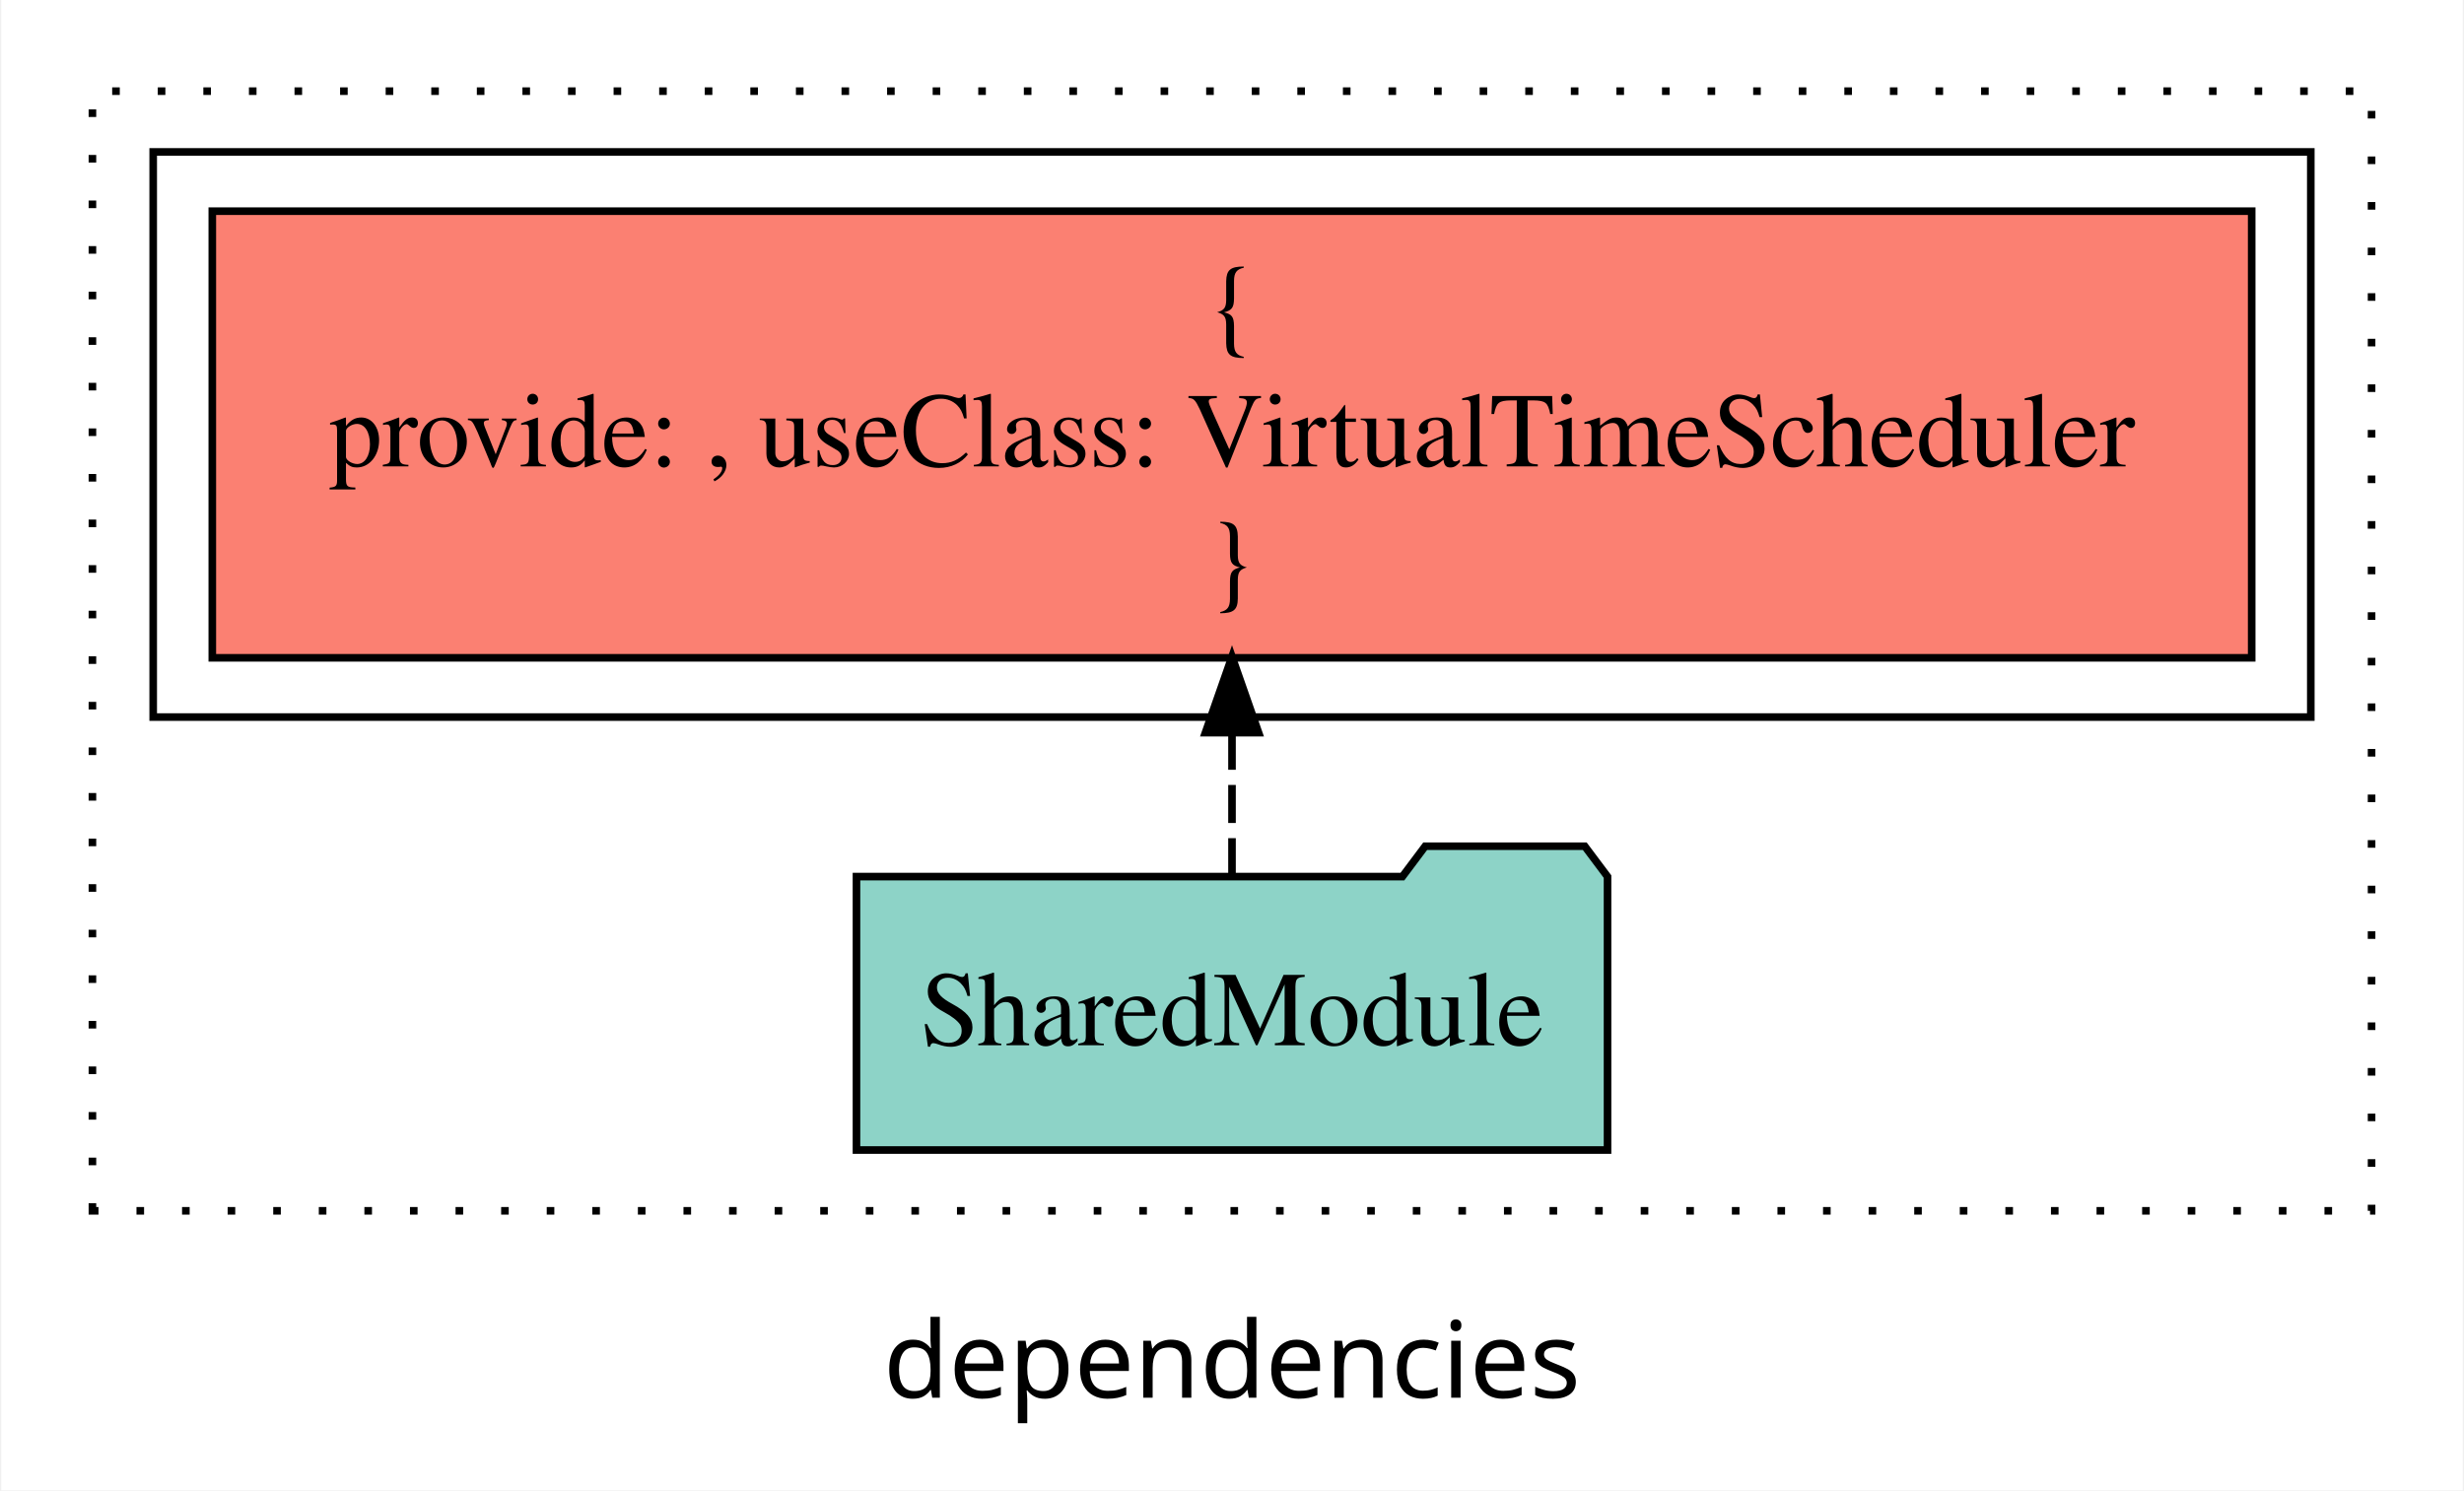
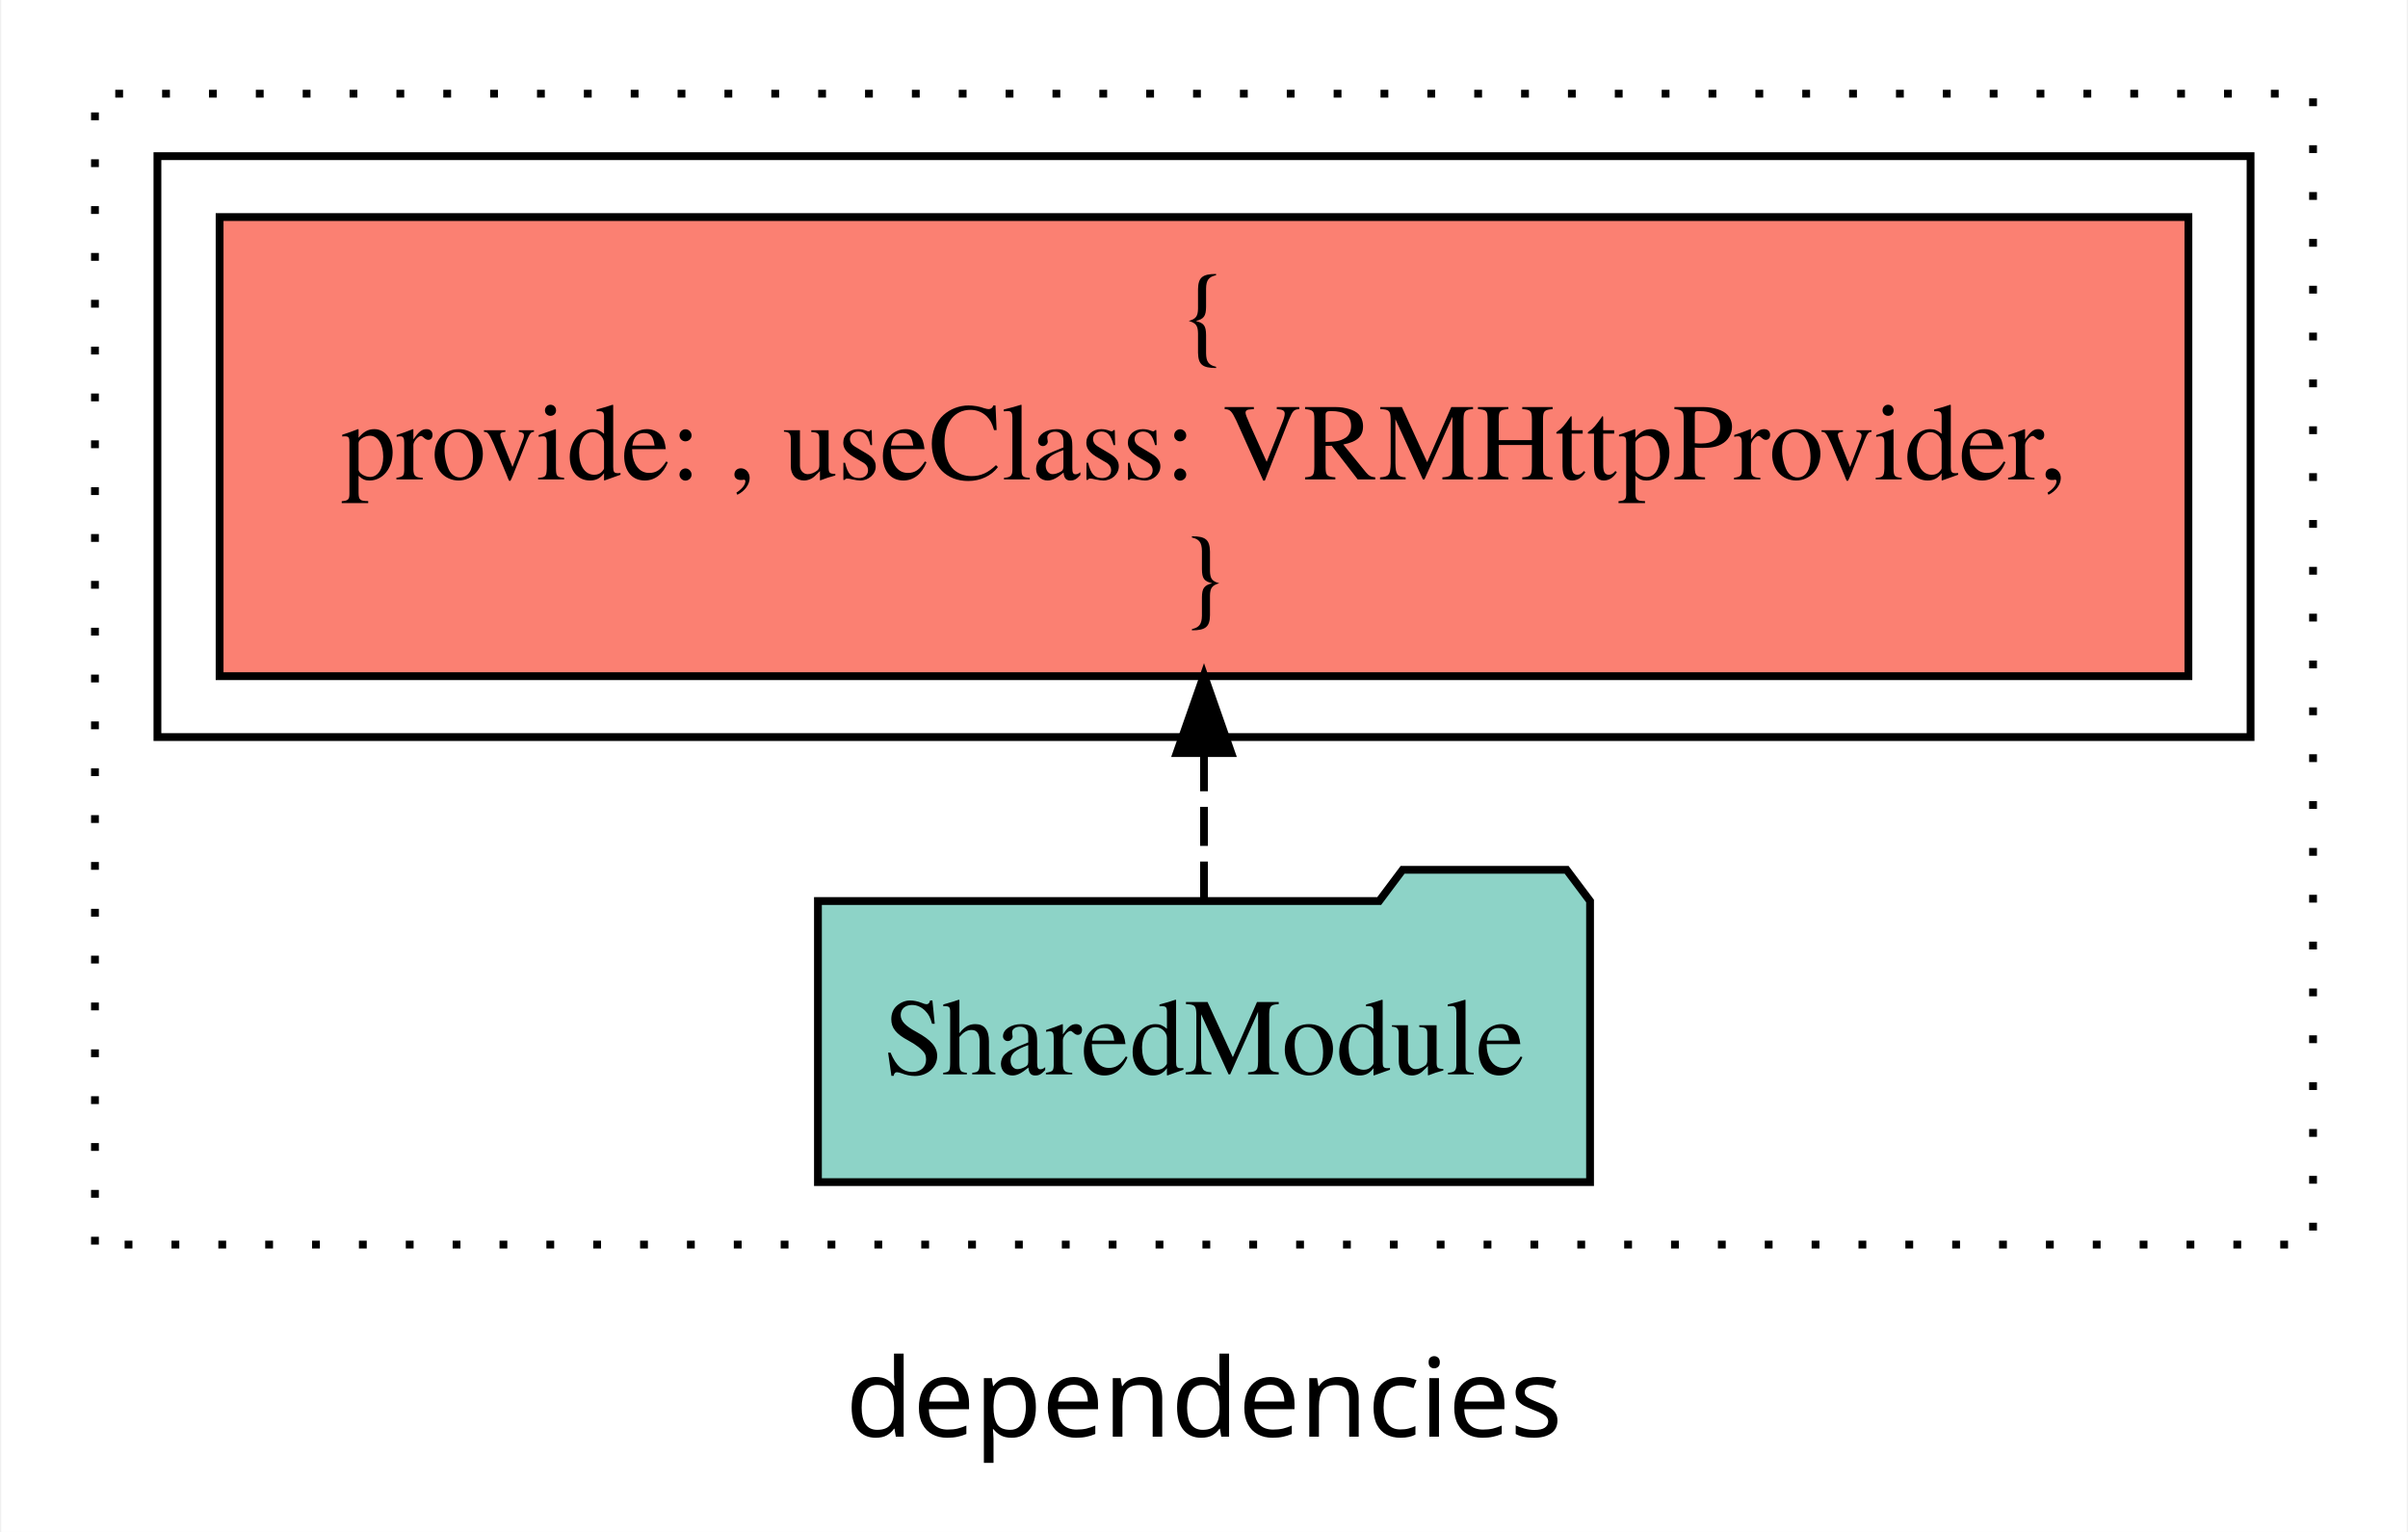
- <svg xmlns="http://www.w3.org/2000/svg" width="324pt" height="196pt" viewBox="0.00 0.00 324.00 196.20">
+ <svg xmlns="http://www.w3.org/2000/svg" width="308pt" height="196pt" viewBox="0.00 0.00 308.00 196.20">
  <g id="graph0" class="graph" transform="scale(1 1) rotate(0) translate(4 192.2)">
-     <polygon fill="white" stroke="transparent" points="-4,4 -4,-192.2 320,-192.2 320,4 -4,4" />
-     <text text-anchor="middle" x="158" y="-8.2" font-family="sans-serif" font-size="14.00">dependencies</text>
+     <polygon fill="white" stroke="transparent" points="-4,4 -4,-192.2 304,-192.2 304,4 -4,4" />
+     <text text-anchor="middle" x="150" y="-8.2" font-family="sans-serif" font-size="14.00">dependencies</text>
    <g id="clust1" class="cluster">
-       <polygon fill="none" stroke="black" stroke-dasharray="1,5" points="8,-32.8 8,-180.2 308,-180.2 308,-32.8 8,-32.8" />
+       <polygon fill="none" stroke="black" stroke-dasharray="1,5" points="8,-32.8 8,-180.2 292,-180.2 292,-32.8 8,-32.8" />
    </g>
    <g id="clust4" class="cluster">
-       <polygon fill="none" stroke="black" points="16,-97.8 16,-172.2 300,-172.2 300,-97.8 16,-97.8" />
+       <polygon fill="none" stroke="black" points="16,-97.8 16,-172.2 284,-172.2 284,-97.8 16,-97.8" />
    </g>
    <g id="node1" class="node">
-       <polygon fill="#fb8072" stroke="black" points="292.22,-164.4 23.78,-164.4 23.78,-105.6 292.22,-105.6 292.22,-164.4" />
-       <text text-anchor="middle" x="158" y="-147.6" font-family="Times,serif" font-size="14.00">{</text>
-       <text text-anchor="middle" x="158" y="-130.8" font-family="Times,serif" font-size="14.00">    provide: , useClass: VirtualTimeScheduler</text>
-       <text text-anchor="middle" x="158" y="-114" font-family="Times,serif" font-size="14.00">} </text>
+       <polygon fill="#fb8072" stroke="black" points="276.04,-164.4 23.96,-164.4 23.96,-105.6 276.04,-105.6 276.04,-164.4" />
+       <text text-anchor="middle" x="150" y="-147.6" font-family="Times,serif" font-size="14.00">{</text>
+       <text text-anchor="middle" x="150" y="-130.8" font-family="Times,serif" font-size="14.00">    provide: , useClass: VRMHttpProvider,</text>
+       <text text-anchor="middle" x="150" y="-114" font-family="Times,serif" font-size="14.00">} </text>
    </g>
    <g id="node2" class="node">
-       <polygon fill="#8dd3c7" stroke="black" points="207.43,-76.8 204.43,-80.8 183.43,-80.8 180.43,-76.8 108.57,-76.8 108.57,-40.8 207.43,-40.8 207.43,-76.8" />
-       <text text-anchor="middle" x="158" y="-54.6" font-family="Times,serif" font-size="14.00">SharedModule</text>
+       <polygon fill="#8dd3c7" stroke="black" points="199.43,-76.8 196.43,-80.8 175.43,-80.8 172.43,-76.8 100.57,-76.8 100.57,-40.8 199.43,-40.8 199.43,-76.8" />
+       <text text-anchor="middle" x="150" y="-54.6" font-family="Times,serif" font-size="14.00">SharedModule</text>
    </g>
    <g id="edge1" class="edge">
-       <path fill="none" stroke="black" stroke-dasharray="5,2" d="M158,-76.86C158,-76.86 158,-95.75 158,-95.75" />
-       <polygon fill="black" stroke="black" points="154.5,-95.75 158,-105.75 161.5,-95.75 154.5,-95.75" />
+       <path fill="none" stroke="black" stroke-dasharray="5,2" d="M150,-76.86C150,-76.86 150,-95.75 150,-95.75" />
+       <polygon fill="black" stroke="black" points="146.5,-95.75 150,-105.75 153.5,-95.75 146.5,-95.75" />
    </g>
  </g>
</svg>
